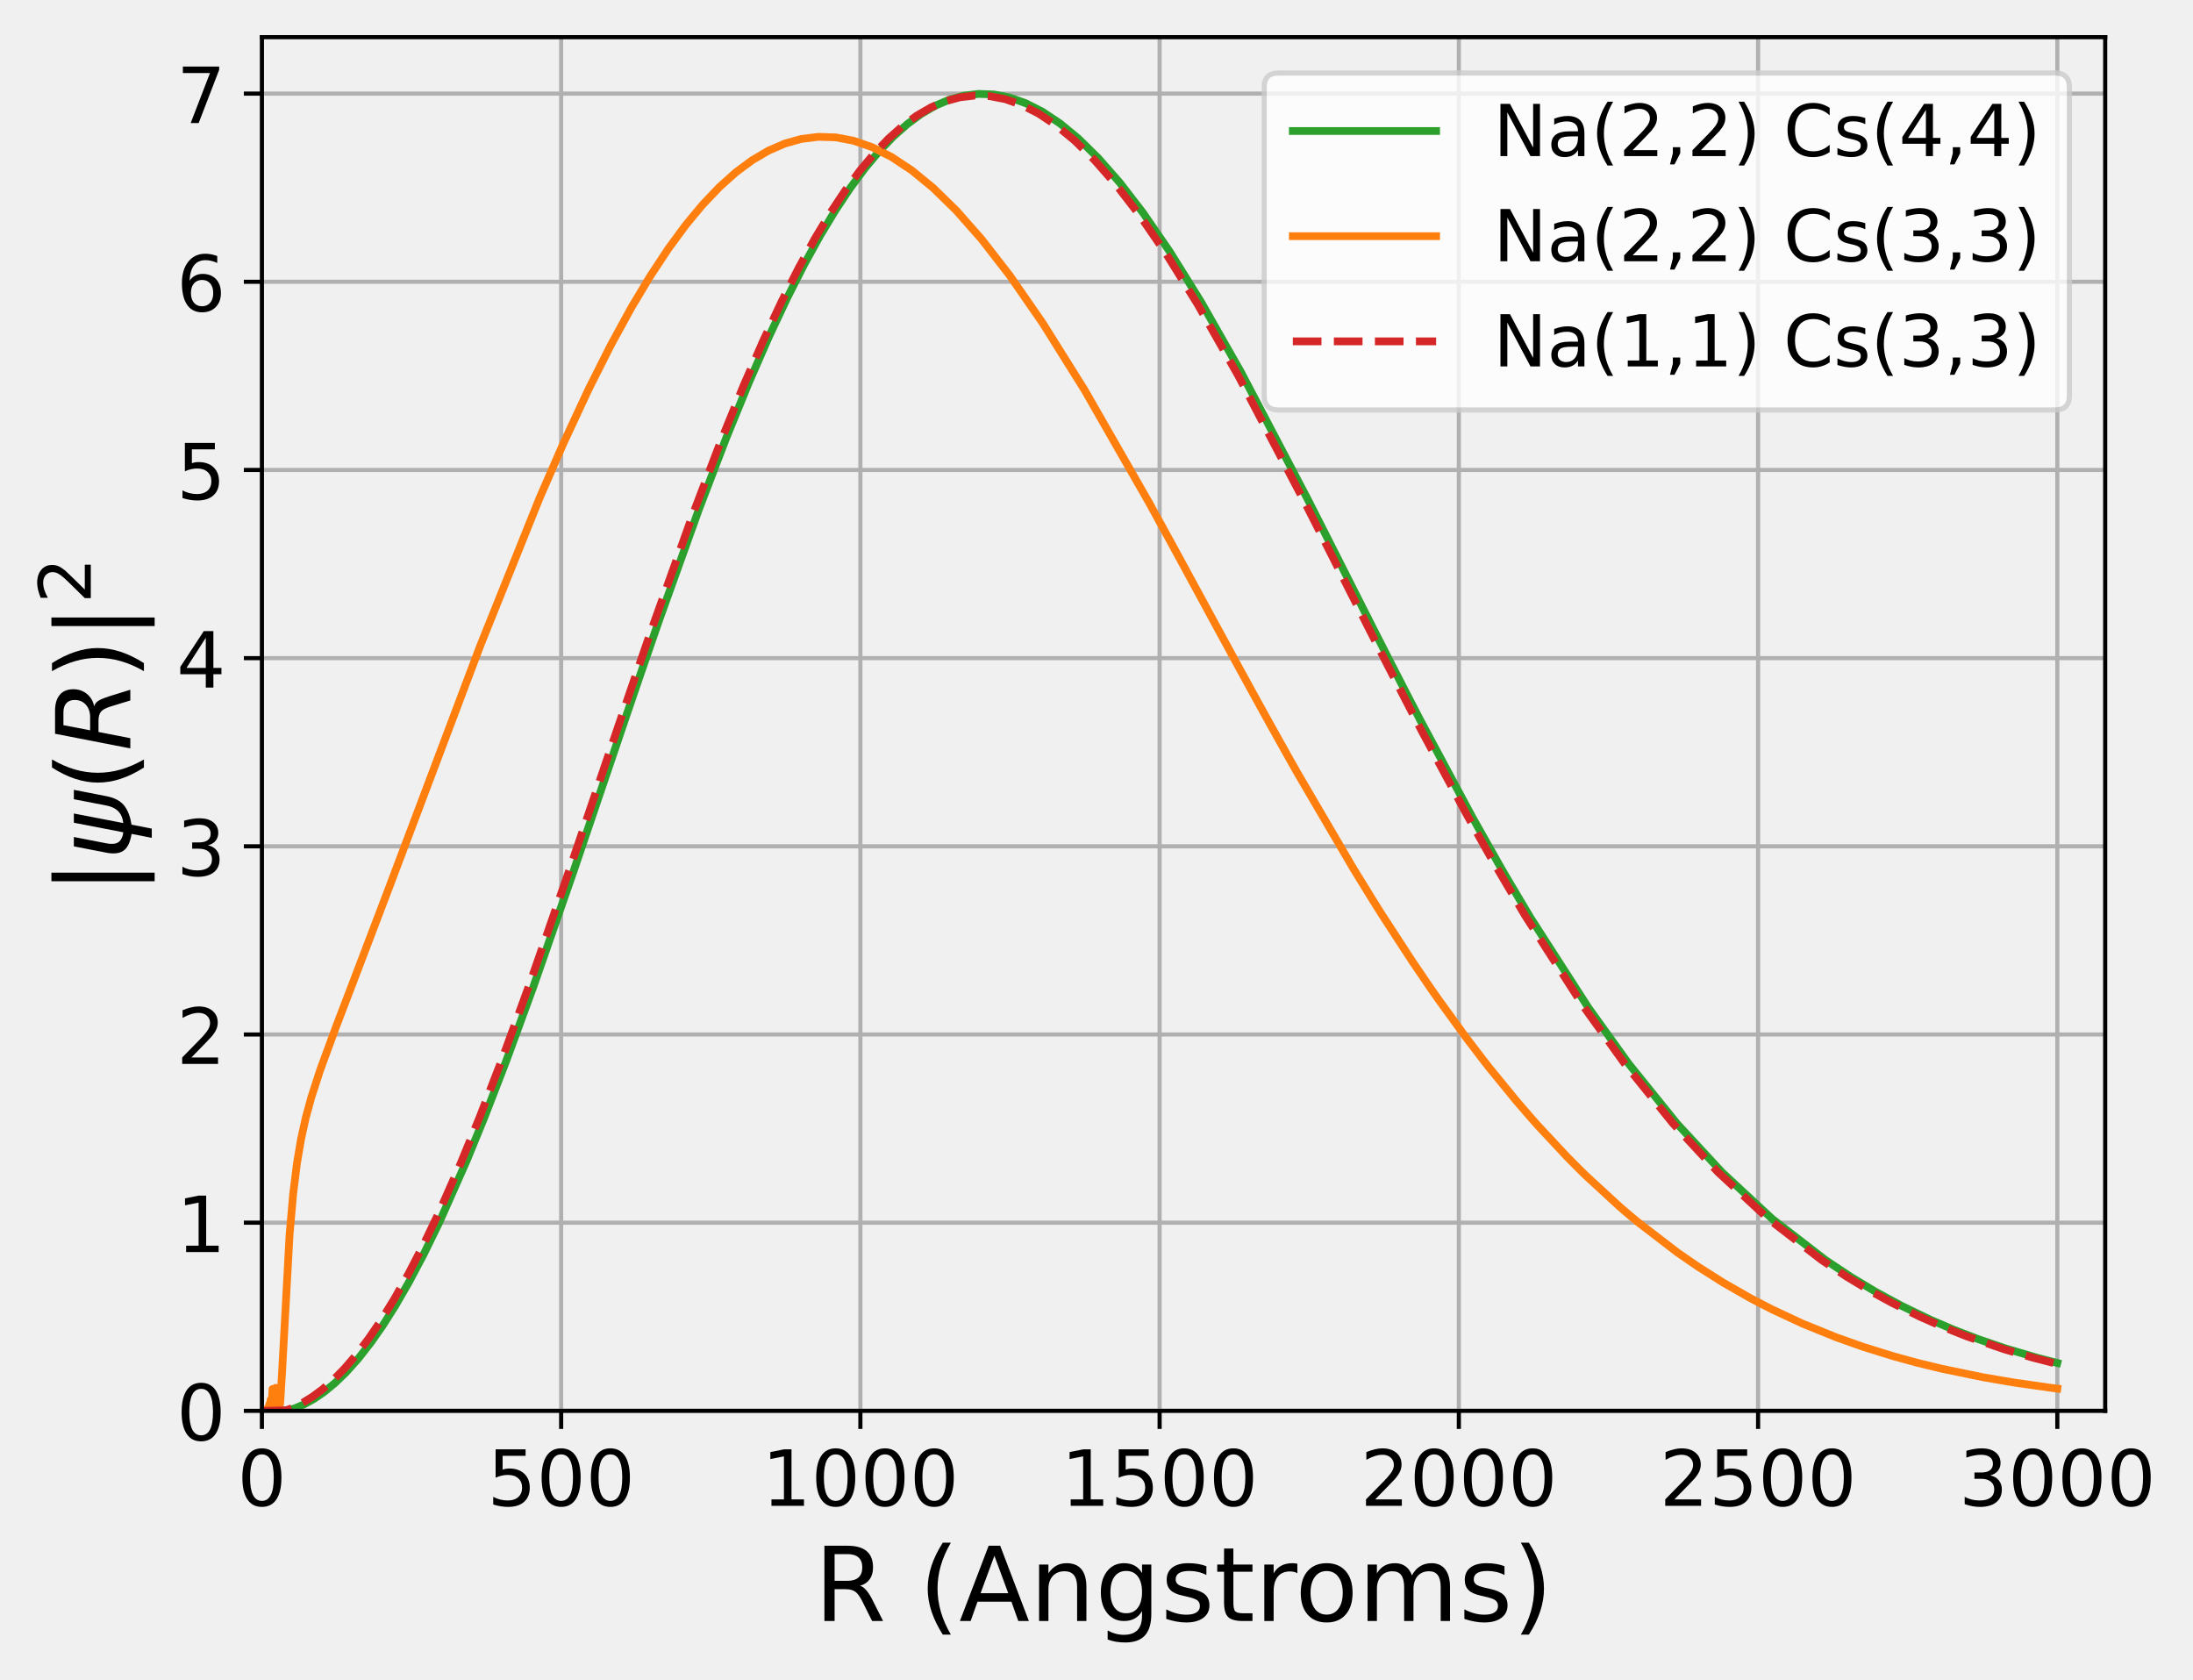
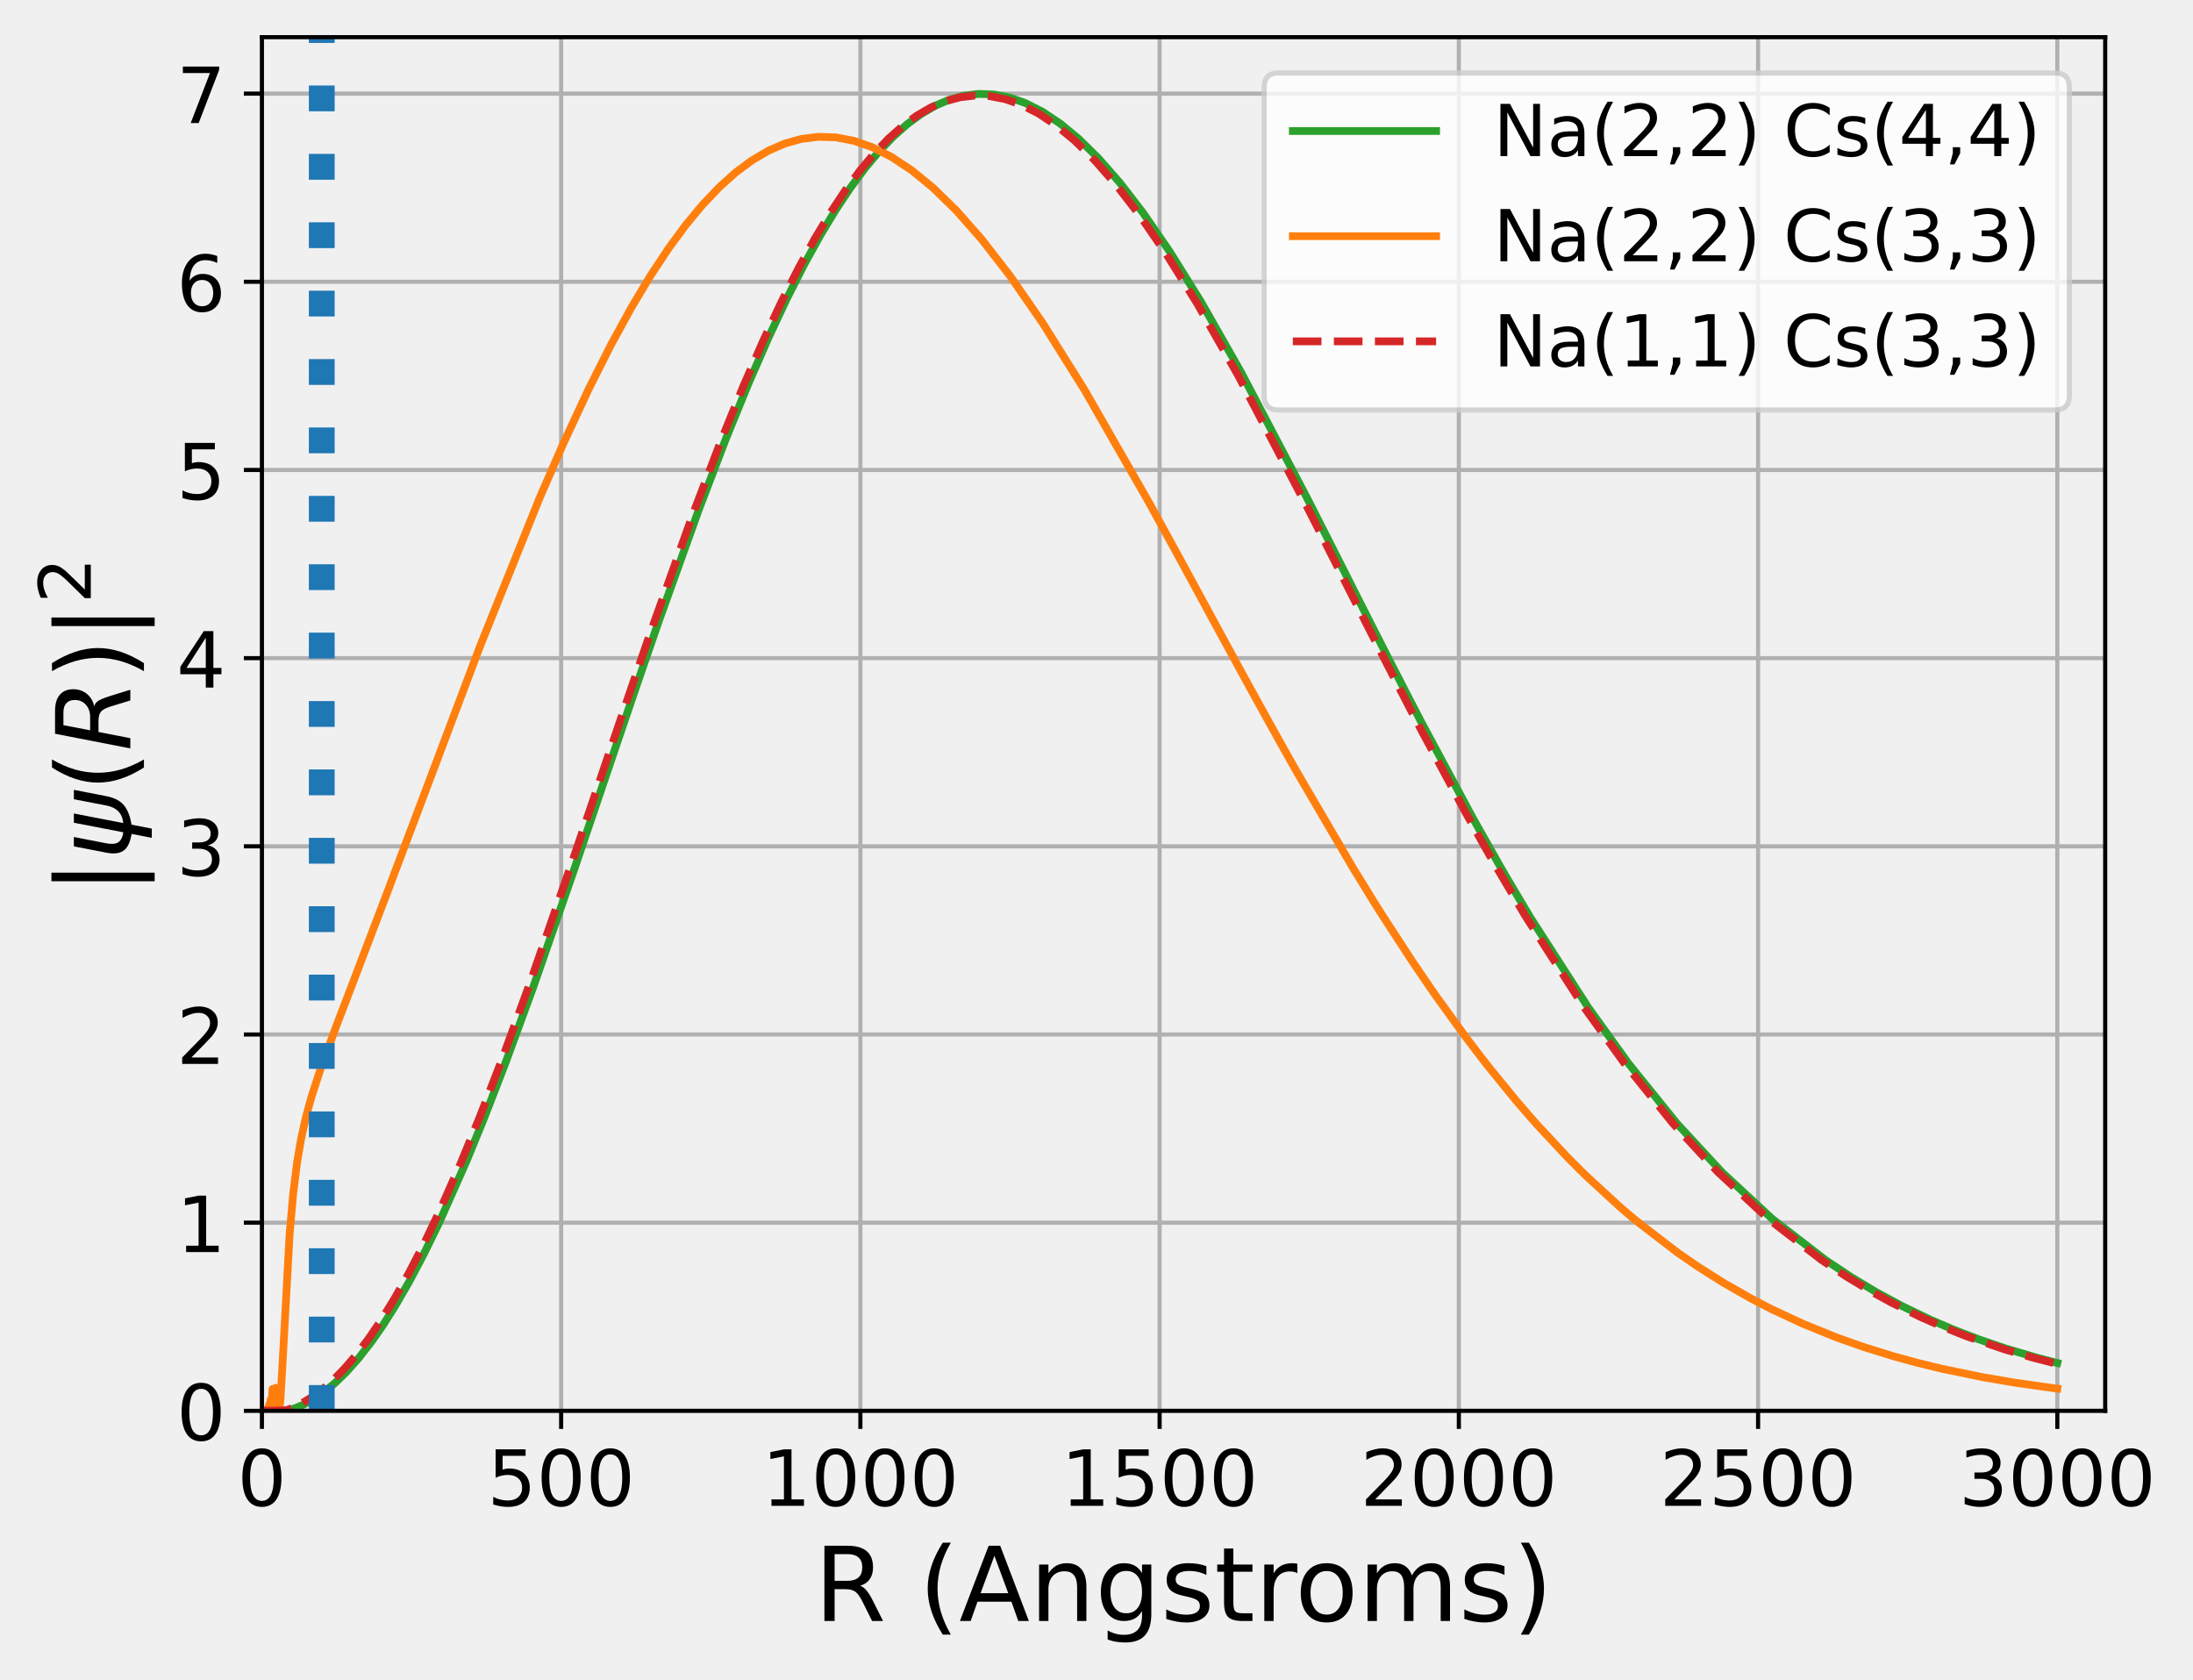
<svg xmlns="http://www.w3.org/2000/svg" xmlns:xlink="http://www.w3.org/1999/xlink" height="325.385pt" version="1.1" viewBox="0 0 424.875 325.385" width="424.875pt">
  <defs>
    <style type="text/css">*{stroke-linecap:butt;stroke-linejoin:round;}</style>
  </defs>
  <g id="figure_1">
    <g id="patch_1">
      <path d="M 0 325.385  L 424.875 325.385  L 424.875 0  L 0 0  z " style="fill:none;" />
    </g>
    <g id="axes_1">
      <g id="patch_2">
        <path d="M 50.744 273.312  L 407.864 273.312  L 407.864 7.2  L 50.744 7.2  z " style="fill:none;" />
      </g>
      <g id="matplotlib.axis_1">
        <g id="xtick_1">
          <g id="line2d_1">
            <path clip-path="url(#p788de6a001)" d="M 50.744 273.312  L 50.744 7.2  " style="fill:none;stroke:#b0b0b0;stroke-linecap:square;stroke-width:0.8;" />
          </g>
          <g id="line2d_2">
            <defs>
              <path d="M 0 0  L 0 3.5  " id="m005f0a59be" style="stroke:#000000;stroke-width:0.8;" />
            </defs>
            <g>
              <use style="stroke:#000000;stroke-width:0.8;" x="50.744" xlink:href="#m005f0a59be" y="273.312" />
            </g>
          </g>
          <g id="text_1">
            <g transform="translate(45.97187 291.7097)scale(0.15 -0.15)">
              <defs>
                <path d="M 31.781 66.406  Q 24.172 66.406 20.328 58.906  Q 16.5 51.422 16.5 36.375  Q 16.5 21.391 20.328 13.891  Q 24.172 6.391 31.781 6.391  Q 39.453 6.391 43.281 13.891  Q 47.125 21.391 47.125 36.375  Q 47.125 51.422 43.281 58.906  Q 39.453 66.406 31.781 66.406  z M 31.781 74.219  Q 44.047 74.219 50.516 64.516  Q 56.984 54.828 56.984 36.375  Q 56.984 17.969 50.516 8.266  Q 44.047 -1.422 31.781 -1.422  Q 19.531 -1.422 13.062 8.266  Q 6.594 17.969 6.594 36.375  Q 6.594 54.828 13.062 64.516  Q 19.531 74.219 31.781 74.219  z " id="DejaVuSans-48" />
              </defs>
              <use xlink:href="#DejaVuSans-48" />
            </g>
          </g>
        </g>
        <g id="xtick_2">
          <g id="line2d_3">
            <path clip-path="url(#p788de6a001)" d="M 108.718 273.312  L 108.718 7.2  " style="fill:none;stroke:#b0b0b0;stroke-linecap:square;stroke-width:0.8;" />
          </g>
          <g id="line2d_4">
            <g>
              <use style="stroke:#000000;stroke-width:0.8;" x="108.718" xlink:href="#m005f0a59be" y="273.312" />
            </g>
          </g>
          <g id="text_2">
            <g transform="translate(94.40215 291.7097)scale(0.15 -0.15)">
              <defs>
                <path d="M 10.797 72.906  L 49.516 72.906  L 49.516 64.594  L 19.828 64.594  L 19.828 46.734  Q 21.969 47.469 24.109 47.828  Q 26.266 48.188 28.422 48.188  Q 40.625 48.188 47.75 41.5  Q 54.891 34.812 54.891 23.391  Q 54.891 11.625 47.562 5.094  Q 40.234 -1.422 26.906 -1.422  Q 22.312 -1.422 17.547 -0.641  Q 12.797 0.141 7.719 1.703  L 7.719 11.625  Q 12.109 9.234 16.797 8.062  Q 21.484 6.891 26.703 6.891  Q 35.156 6.891 40.078 11.328  Q 45.016 15.766 45.016 23.391  Q 45.016 31 40.078 35.438  Q 35.156 39.891 26.703 39.891  Q 22.75 39.891 18.812 39.016  Q 14.891 38.141 10.797 36.281  z " id="DejaVuSans-53" />
              </defs>
              <use xlink:href="#DejaVuSans-53" />
              <use x="63.623" xlink:href="#DejaVuSans-48" />
              <use x="127.246" xlink:href="#DejaVuSans-48" />
            </g>
          </g>
        </g>
        <g id="xtick_3">
          <g id="line2d_5">
            <path clip-path="url(#p788de6a001)" d="M 166.692 273.312  L 166.692 7.2  " style="fill:none;stroke:#b0b0b0;stroke-linecap:square;stroke-width:0.8;" />
          </g>
          <g id="line2d_6">
            <g>
              <use style="stroke:#000000;stroke-width:0.8;" x="166.692" xlink:href="#m005f0a59be" y="273.312" />
            </g>
          </g>
          <g id="text_3">
            <g transform="translate(147.6043 291.7097)scale(0.15 -0.15)">
              <defs>
                <path d="M 12.406 8.297  L 28.516 8.297  L 28.516 63.922  L 10.984 60.406  L 10.984 69.391  L 28.422 72.906  L 38.281 72.906  L 38.281 8.297  L 54.391 8.297  L 54.391 0  L 12.406 0  z " id="DejaVuSans-49" />
              </defs>
              <use xlink:href="#DejaVuSans-49" />
              <use x="63.623" xlink:href="#DejaVuSans-48" />
              <use x="127.246" xlink:href="#DejaVuSans-48" />
              <use x="190.869" xlink:href="#DejaVuSans-48" />
            </g>
          </g>
        </g>
        <g id="xtick_4">
          <g id="line2d_7">
            <path clip-path="url(#p788de6a001)" d="M 224.666 273.312  L 224.666 7.2  " style="fill:none;stroke:#b0b0b0;stroke-linecap:square;stroke-width:0.8;" />
          </g>
          <g id="line2d_8">
            <g>
              <use style="stroke:#000000;stroke-width:0.8;" x="224.666" xlink:href="#m005f0a59be" y="273.312" />
            </g>
          </g>
          <g id="text_4">
            <g transform="translate(205.5783 291.7097)scale(0.15 -0.15)">
              <use xlink:href="#DejaVuSans-49" />
              <use x="63.623" xlink:href="#DejaVuSans-53" />
              <use x="127.246" xlink:href="#DejaVuSans-48" />
              <use x="190.869" xlink:href="#DejaVuSans-48" />
            </g>
          </g>
        </g>
        <g id="xtick_5">
          <g id="line2d_9">
            <path clip-path="url(#p788de6a001)" d="M 282.64 273.312  L 282.64 7.2  " style="fill:none;stroke:#b0b0b0;stroke-linecap:square;stroke-width:0.8;" />
          </g>
          <g id="line2d_10">
            <g>
              <use style="stroke:#000000;stroke-width:0.8;" x="282.64" xlink:href="#m005f0a59be" y="273.312" />
            </g>
          </g>
          <g id="text_5">
            <g transform="translate(263.5524 291.7097)scale(0.15 -0.15)">
              <defs>
                <path d="M 19.188 8.297  L 53.609 8.297  L 53.609 0  L 7.328 0  L 7.328 8.297  Q 12.938 14.109 22.625 23.891  Q 32.328 33.688 34.812 36.531  Q 39.547 41.844 41.422 45.531  Q 43.312 49.219 43.312 52.781  Q 43.312 58.594 39.234 62.25  Q 35.156 65.922 28.609 65.922  Q 23.969 65.922 18.812 64.312  Q 13.672 62.703 7.812 59.422  L 7.812 69.391  Q 13.766 71.781 18.938 73  Q 24.125 74.219 28.422 74.219  Q 39.75 74.219 46.484 68.547  Q 53.219 62.891 53.219 53.422  Q 53.219 48.922 51.531 44.891  Q 49.859 40.875 45.406 35.406  Q 44.188 33.984 37.641 27.219  Q 31.109 20.453 19.188 8.297  z " id="DejaVuSans-50" />
              </defs>
              <use xlink:href="#DejaVuSans-50" />
              <use x="63.623" xlink:href="#DejaVuSans-48" />
              <use x="127.246" xlink:href="#DejaVuSans-48" />
              <use x="190.869" xlink:href="#DejaVuSans-48" />
            </g>
          </g>
        </g>
        <g id="xtick_6">
          <g id="line2d_11">
            <path clip-path="url(#p788de6a001)" d="M 340.614 273.312  L 340.614 7.2  " style="fill:none;stroke:#b0b0b0;stroke-linecap:square;stroke-width:0.8;" />
          </g>
          <g id="line2d_12">
            <g>
              <use style="stroke:#000000;stroke-width:0.8;" x="340.614" xlink:href="#m005f0a59be" y="273.312" />
            </g>
          </g>
          <g id="text_6">
            <g transform="translate(321.5264 291.7097)scale(0.15 -0.15)">
              <use xlink:href="#DejaVuSans-50" />
              <use x="63.623" xlink:href="#DejaVuSans-53" />
              <use x="127.246" xlink:href="#DejaVuSans-48" />
              <use x="190.869" xlink:href="#DejaVuSans-48" />
            </g>
          </g>
        </g>
        <g id="xtick_7">
          <g id="line2d_13">
            <path clip-path="url(#p788de6a001)" d="M 398.588 273.312  L 398.588 7.2  " style="fill:none;stroke:#b0b0b0;stroke-linecap:square;stroke-width:0.8;" />
          </g>
          <g id="line2d_14">
            <g>
              <use style="stroke:#000000;stroke-width:0.8;" x="398.588" xlink:href="#m005f0a59be" y="273.312" />
            </g>
          </g>
          <g id="text_7">
            <g transform="translate(379.5004 291.7097)scale(0.15 -0.15)">
              <defs>
                <path d="M 40.578 39.312  Q 47.656 37.797 51.625 33  Q 55.609 28.219 55.609 21.188  Q 55.609 10.406 48.188 4.484  Q 40.766 -1.422 27.094 -1.422  Q 22.516 -1.422 17.656 -0.516  Q 12.797 0.391 7.625 2.203  L 7.625 11.719  Q 11.719 9.328 16.594 8.109  Q 21.484 6.891 26.812 6.891  Q 36.078 6.891 40.938 10.547  Q 45.797 14.203 45.797 21.188  Q 45.797 27.641 41.281 31.266  Q 36.766 34.906 28.719 34.906  L 20.219 34.906  L 20.219 43.016  L 29.109 43.016  Q 36.375 43.016 40.234 45.922  Q 44.094 48.828 44.094 54.297  Q 44.094 59.906 40.109 62.906  Q 36.141 65.922 28.719 65.922  Q 24.656 65.922 20.016 65.031  Q 15.375 64.156 9.812 62.312  L 9.812 71.094  Q 15.438 72.656 20.344 73.438  Q 25.25 74.219 29.594 74.219  Q 40.828 74.219 47.359 69.109  Q 53.906 64.016 53.906 55.328  Q 53.906 49.266 50.438 45.094  Q 46.969 40.922 40.578 39.312  z " id="DejaVuSans-51" />
              </defs>
              <use xlink:href="#DejaVuSans-51" />
              <use x="63.623" xlink:href="#DejaVuSans-48" />
              <use x="127.246" xlink:href="#DejaVuSans-48" />
              <use x="190.869" xlink:href="#DejaVuSans-48" />
            </g>
          </g>
        </g>
        <g id="text_8">
          <g transform="translate(157.7631 314.0261)scale(0.2 -0.2)">
            <defs>
              <path d="M 44.391 34.188  Q 47.562 33.109 50.562 29.594  Q 53.562 26.078 56.594 19.922  L 66.609 0  L 56 0  L 46.688 18.703  Q 43.062 26.031 39.672 28.422  Q 36.281 30.812 30.422 30.812  L 19.672 30.812  L 19.672 0  L 9.812 0  L 9.812 72.906  L 32.078 72.906  Q 44.578 72.906 50.734 67.672  Q 56.891 62.453 56.891 51.906  Q 56.891 45.016 53.688 40.469  Q 50.484 35.938 44.391 34.188  z M 19.672 64.797  L 19.672 38.922  L 32.078 38.922  Q 39.203 38.922 42.844 42.219  Q 46.484 45.516 46.484 51.906  Q 46.484 58.297 42.844 61.547  Q 39.203 64.797 32.078 64.797  z " id="DejaVuSans-82" />
              <path id="DejaVuSans-32" />
              <path d="M 31 75.875  Q 24.469 64.656 21.281 53.656  Q 18.109 42.672 18.109 31.391  Q 18.109 20.125 21.312 9.062  Q 24.516 -2 31 -13.188  L 23.188 -13.188  Q 15.875 -1.703 12.234 9.375  Q 8.594 20.453 8.594 31.391  Q 8.594 42.281 12.203 53.312  Q 15.828 64.359 23.188 75.875  z " id="DejaVuSans-40" />
              <path d="M 34.188 63.188  L 20.797 26.906  L 47.609 26.906  z M 28.609 72.906  L 39.797 72.906  L 67.578 0  L 57.328 0  L 50.688 18.703  L 17.828 18.703  L 11.188 0  L 0.781 0  z " id="DejaVuSans-65" />
              <path d="M 54.891 33.016  L 54.891 0  L 45.906 0  L 45.906 32.719  Q 45.906 40.484 42.875 44.328  Q 39.844 48.188 33.797 48.188  Q 26.516 48.188 22.312 43.547  Q 18.109 38.922 18.109 30.906  L 18.109 0  L 9.078 0  L 9.078 54.688  L 18.109 54.688  L 18.109 46.188  Q 21.344 51.125 25.703 53.562  Q 30.078 56 35.797 56  Q 45.219 56 50.047 50.172  Q 54.891 44.344 54.891 33.016  z " id="DejaVuSans-110" />
              <path d="M 45.406 27.984  Q 45.406 37.75 41.375 43.109  Q 37.359 48.484 30.078 48.484  Q 22.859 48.484 18.828 43.109  Q 14.797 37.75 14.797 27.984  Q 14.797 18.266 18.828 12.891  Q 22.859 7.516 30.078 7.516  Q 37.359 7.516 41.375 12.891  Q 45.406 18.266 45.406 27.984  z M 54.391 6.781  Q 54.391 -7.172 48.188 -13.984  Q 42 -20.797 29.203 -20.797  Q 24.469 -20.797 20.266 -20.094  Q 16.062 -19.391 12.109 -17.922  L 12.109 -9.188  Q 16.062 -11.328 19.922 -12.344  Q 23.781 -13.375 27.781 -13.375  Q 36.625 -13.375 41.016 -8.766  Q 45.406 -4.156 45.406 5.172  L 45.406 9.625  Q 42.625 4.781 38.281 2.391  Q 33.938 0 27.875 0  Q 17.828 0 11.672 7.656  Q 5.516 15.328 5.516 27.984  Q 5.516 40.672 11.672 48.328  Q 17.828 56 27.875 56  Q 33.938 56 38.281 53.609  Q 42.625 51.219 45.406 46.391  L 45.406 54.688  L 54.391 54.688  z " id="DejaVuSans-103" />
              <path d="M 44.281 53.078  L 44.281 44.578  Q 40.484 46.531 36.375 47.5  Q 32.281 48.484 27.875 48.484  Q 21.188 48.484 17.844 46.438  Q 14.5 44.391 14.5 40.281  Q 14.5 37.156 16.891 35.375  Q 19.281 33.594 26.516 31.984  L 29.594 31.297  Q 39.156 29.25 43.188 25.516  Q 47.219 21.781 47.219 15.094  Q 47.219 7.469 41.188 3.016  Q 35.156 -1.422 24.609 -1.422  Q 20.219 -1.422 15.453 -0.562  Q 10.688 0.297 5.422 2  L 5.422 11.281  Q 10.406 8.688 15.234 7.391  Q 20.062 6.109 24.812 6.109  Q 31.156 6.109 34.562 8.281  Q 37.984 10.453 37.984 14.406  Q 37.984 18.062 35.516 20.016  Q 33.062 21.969 24.703 23.781  L 21.578 24.516  Q 13.234 26.266 9.516 29.906  Q 5.812 33.547 5.812 39.891  Q 5.812 47.609 11.281 51.797  Q 16.75 56 26.812 56  Q 31.781 56 36.172 55.266  Q 40.578 54.547 44.281 53.078  z " id="DejaVuSans-115" />
              <path d="M 18.312 70.219  L 18.312 54.688  L 36.812 54.688  L 36.812 47.703  L 18.312 47.703  L 18.312 18.016  Q 18.312 11.328 20.141 9.422  Q 21.969 7.516 27.594 7.516  L 36.812 7.516  L 36.812 0  L 27.594 0  Q 17.188 0 13.234 3.875  Q 9.281 7.766 9.281 18.016  L 9.281 47.703  L 2.688 47.703  L 2.688 54.688  L 9.281 54.688  L 9.281 70.219  z " id="DejaVuSans-116" />
              <path d="M 41.109 46.297  Q 39.594 47.172 37.812 47.578  Q 36.031 48 33.891 48  Q 26.266 48 22.188 43.047  Q 18.109 38.094 18.109 28.812  L 18.109 0  L 9.078 0  L 9.078 54.688  L 18.109 54.688  L 18.109 46.188  Q 20.953 51.172 25.484 53.578  Q 30.031 56 36.531 56  Q 37.453 56 38.578 55.875  Q 39.703 55.766 41.062 55.516  z " id="DejaVuSans-114" />
              <path d="M 30.609 48.391  Q 23.391 48.391 19.188 42.75  Q 14.984 37.109 14.984 27.297  Q 14.984 17.484 19.156 11.844  Q 23.344 6.203 30.609 6.203  Q 37.797 6.203 41.984 11.859  Q 46.188 17.531 46.188 27.297  Q 46.188 37.016 41.984 42.703  Q 37.797 48.391 30.609 48.391  z M 30.609 56  Q 42.328 56 49.016 48.375  Q 55.719 40.766 55.719 27.297  Q 55.719 13.875 49.016 6.219  Q 42.328 -1.422 30.609 -1.422  Q 18.844 -1.422 12.172 6.219  Q 5.516 13.875 5.516 27.297  Q 5.516 40.766 12.172 48.375  Q 18.844 56 30.609 56  z " id="DejaVuSans-111" />
              <path d="M 52 44.188  Q 55.375 50.25 60.062 53.125  Q 64.75 56 71.094 56  Q 79.641 56 84.281 50.016  Q 88.922 44.047 88.922 33.016  L 88.922 0  L 79.891 0  L 79.891 32.719  Q 79.891 40.578 77.094 44.375  Q 74.312 48.188 68.609 48.188  Q 61.625 48.188 57.562 43.547  Q 53.516 38.922 53.516 30.906  L 53.516 0  L 44.484 0  L 44.484 32.719  Q 44.484 40.625 41.703 44.406  Q 38.922 48.188 33.109 48.188  Q 26.219 48.188 22.156 43.531  Q 18.109 38.875 18.109 30.906  L 18.109 0  L 9.078 0  L 9.078 54.688  L 18.109 54.688  L 18.109 46.188  Q 21.188 51.219 25.484 53.609  Q 29.781 56 35.688 56  Q 41.656 56 45.828 52.969  Q 50 49.953 52 44.188  z " id="DejaVuSans-109" />
              <path d="M 8.016 75.875  L 15.828 75.875  Q 23.141 64.359 26.781 53.312  Q 30.422 42.281 30.422 31.391  Q 30.422 20.453 26.781 9.375  Q 23.141 -1.703 15.828 -13.188  L 8.016 -13.188  Q 14.5 -2 17.703 9.062  Q 20.906 20.125 20.906 31.391  Q 20.906 42.672 17.703 53.656  Q 14.5 64.656 8.016 75.875  z " id="DejaVuSans-41" />
            </defs>
            <use xlink:href="#DejaVuSans-82" />
            <use x="69.482" xlink:href="#DejaVuSans-32" />
            <use x="101.27" xlink:href="#DejaVuSans-40" />
            <use x="140.283" xlink:href="#DejaVuSans-65" />
            <use x="208.691" xlink:href="#DejaVuSans-110" />
            <use x="272.07" xlink:href="#DejaVuSans-103" />
            <use x="335.547" xlink:href="#DejaVuSans-115" />
            <use x="387.646" xlink:href="#DejaVuSans-116" />
            <use x="426.855" xlink:href="#DejaVuSans-114" />
            <use x="465.719" xlink:href="#DejaVuSans-111" />
            <use x="526.9" xlink:href="#DejaVuSans-109" />
            <use x="624.312" xlink:href="#DejaVuSans-115" />
            <use x="676.412" xlink:href="#DejaVuSans-41" />
          </g>
        </g>
      </g>
      <g id="matplotlib.axis_2">
        <g id="ytick_1">
          <g id="line2d_15">
            <path clip-path="url(#p788de6a001)" d="M 50.744 273.312  L 407.864 273.312  " style="fill:none;stroke:#b0b0b0;stroke-linecap:square;stroke-width:0.8;" />
          </g>
          <g id="line2d_16">
            <defs>
              <path d="M 0 0  L -3.5 0  " id="mc3ce260a5b" style="stroke:#000000;stroke-width:0.8;" />
            </defs>
            <g>
              <use style="stroke:#000000;stroke-width:0.8;" x="50.744" xlink:href="#mc3ce260a5b" y="273.312" />
            </g>
          </g>
          <g id="text_9">
            <g transform="translate(34.2 279.0108)scale(0.15 -0.15)">
              <use xlink:href="#DejaVuSans-48" />
            </g>
          </g>
        </g>
        <g id="ytick_2">
          <g id="line2d_17">
            <path clip-path="url(#p788de6a001)" d="M 50.744 236.858  L 407.864 236.858  " style="fill:none;stroke:#b0b0b0;stroke-linecap:square;stroke-width:0.8;" />
          </g>
          <g id="line2d_18">
            <g>
              <use style="stroke:#000000;stroke-width:0.8;" x="50.744" xlink:href="#mc3ce260a5b" y="236.858" />
            </g>
          </g>
          <g id="text_10">
            <g transform="translate(34.2 242.5571)scale(0.15 -0.15)">
              <use xlink:href="#DejaVuSans-49" />
            </g>
          </g>
        </g>
        <g id="ytick_3">
          <g id="line2d_19">
            <path clip-path="url(#p788de6a001)" d="M 50.744 200.405  L 407.864 200.405  " style="fill:none;stroke:#b0b0b0;stroke-linecap:square;stroke-width:0.8;" />
          </g>
          <g id="line2d_20">
            <g>
              <use style="stroke:#000000;stroke-width:0.8;" x="50.744" xlink:href="#mc3ce260a5b" y="200.405" />
            </g>
          </g>
          <g id="text_11">
            <g transform="translate(34.2 206.1034)scale(0.15 -0.15)">
              <use xlink:href="#DejaVuSans-50" />
            </g>
          </g>
        </g>
        <g id="ytick_4">
          <g id="line2d_21">
            <path clip-path="url(#p788de6a001)" d="M 50.744 163.951  L 407.864 163.951  " style="fill:none;stroke:#b0b0b0;stroke-linecap:square;stroke-width:0.8;" />
          </g>
          <g id="line2d_22">
            <g>
              <use style="stroke:#000000;stroke-width:0.8;" x="50.744" xlink:href="#mc3ce260a5b" y="163.951" />
            </g>
          </g>
          <g id="text_12">
            <g transform="translate(34.2 169.6497)scale(0.15 -0.15)">
              <use xlink:href="#DejaVuSans-51" />
            </g>
          </g>
        </g>
        <g id="ytick_5">
          <g id="line2d_23">
            <path clip-path="url(#p788de6a001)" d="M 50.744 127.497  L 407.864 127.497  " style="fill:none;stroke:#b0b0b0;stroke-linecap:square;stroke-width:0.8;" />
          </g>
          <g id="line2d_24">
            <g>
              <use style="stroke:#000000;stroke-width:0.8;" x="50.744" xlink:href="#mc3ce260a5b" y="127.497" />
            </g>
          </g>
          <g id="text_13">
            <g transform="translate(34.2 133.196)scale(0.15 -0.15)">
              <defs>
                <path d="M 37.797 64.312  L 12.891 25.391  L 37.797 25.391  z M 35.203 72.906  L 47.609 72.906  L 47.609 25.391  L 58.016 25.391  L 58.016 17.188  L 47.609 17.188  L 47.609 0  L 37.797 0  L 37.797 17.188  L 4.891 17.188  L 4.891 26.703  z " id="DejaVuSans-52" />
              </defs>
              <use xlink:href="#DejaVuSans-52" />
            </g>
          </g>
        </g>
        <g id="ytick_6">
          <g id="line2d_25">
            <path clip-path="url(#p788de6a001)" d="M 50.744 91.044  L 407.864 91.044  " style="fill:none;stroke:#b0b0b0;stroke-linecap:square;stroke-width:0.8;" />
          </g>
          <g id="line2d_26">
            <g>
              <use style="stroke:#000000;stroke-width:0.8;" x="50.744" xlink:href="#mc3ce260a5b" y="91.044" />
            </g>
          </g>
          <g id="text_14">
            <g transform="translate(34.2 96.74233)scale(0.15 -0.15)">
              <use xlink:href="#DejaVuSans-53" />
            </g>
          </g>
        </g>
        <g id="ytick_7">
          <g id="line2d_27">
            <path clip-path="url(#p788de6a001)" d="M 50.744 54.59  L 407.864 54.59  " style="fill:none;stroke:#b0b0b0;stroke-linecap:square;stroke-width:0.8;" />
          </g>
          <g id="line2d_28">
            <g>
              <use style="stroke:#000000;stroke-width:0.8;" x="50.744" xlink:href="#mc3ce260a5b" y="54.59" />
            </g>
          </g>
          <g id="text_15">
            <g transform="translate(34.2 60.28864)scale(0.15 -0.15)">
              <defs>
                <path d="M 33.016 40.375  Q 26.375 40.375 22.484 35.828  Q 18.609 31.297 18.609 23.391  Q 18.609 15.531 22.484 10.953  Q 26.375 6.391 33.016 6.391  Q 39.656 6.391 43.531 10.953  Q 47.406 15.531 47.406 23.391  Q 47.406 31.297 43.531 35.828  Q 39.656 40.375 33.016 40.375  z M 52.594 71.297  L 52.594 62.312  Q 48.875 64.062 45.094 64.984  Q 41.312 65.922 37.594 65.922  Q 27.828 65.922 22.672 59.328  Q 17.531 52.734 16.797 39.406  Q 19.672 43.656 24.016 45.922  Q 28.375 48.188 33.594 48.188  Q 44.578 48.188 50.953 41.516  Q 57.328 34.859 57.328 23.391  Q 57.328 12.156 50.688 5.359  Q 44.047 -1.422 33.016 -1.422  Q 20.359 -1.422 13.672 8.266  Q 6.984 17.969 6.984 36.375  Q 6.984 53.656 15.188 63.938  Q 23.391 74.219 37.203 74.219  Q 40.922 74.219 44.703 73.484  Q 48.484 72.75 52.594 71.297  z " id="DejaVuSans-54" />
              </defs>
              <use xlink:href="#DejaVuSans-54" />
            </g>
          </g>
        </g>
        <g id="ytick_8">
          <g id="line2d_29">
            <path clip-path="url(#p788de6a001)" d="M 50.744 18.136  L 407.864 18.136  " style="fill:none;stroke:#b0b0b0;stroke-linecap:square;stroke-width:0.8;" />
          </g>
          <g id="line2d_30">
            <g>
              <use style="stroke:#000000;stroke-width:0.8;" x="50.744" xlink:href="#mc3ce260a5b" y="18.136" />
            </g>
          </g>
          <g id="text_16">
            <g transform="translate(34.2 23.83494)scale(0.15 -0.15)">
              <defs>
                <path d="M 8.203 72.906  L 55.078 72.906  L 55.078 68.703  L 28.609 0  L 18.312 0  L 43.219 64.594  L 8.203 64.594  z " id="DejaVuSans-55" />
              </defs>
              <use xlink:href="#DejaVuSans-55" />
            </g>
          </g>
        </g>
        <g id="text_17">
          <g transform="translate(25.4 173.256)rotate(-90)scale(0.2 -0.2)">
            <defs>
              <path d="M 21 76.422  L 21 -23.578  L 12.703 -23.578  L 12.703 76.422  z " id="DejaVuSans-124" />
              <path d="M 24.859 -1.219  Q 13.922 0.594 9.625 5.328  Q 4.344 11.141 6.641 23  L 12.797 54.688  L 21.875 54.688  L 15.766 23.344  Q 14.062 14.406 17.484 10.688  Q 20.516 7.469 26.422 6.781  L 35.688 54.688  L 44.625 54.688  L 35.359 6.844  Q 41.891 7.516 45.75 10.75  Q 50.734 14.844 52.391 23.391  L 58.453 54.688  L 67.531 54.688  L 61.375 23.047  Q 58.984 10.75 51.562 5.375  Q 44.875 0.531 33.797 -1.172  L 29.984 -20.797  L 21.047 -20.797  z " id="DejaVuSans-Oblique-968" />
              <path d="M 25.203 64.797  L 20.219 38.922  L 32.906 38.922  Q 40.375 38.922 44.984 43.047  Q 49.609 47.172 49.609 53.812  Q 49.609 59.125 46.5 61.953  Q 43.406 64.797 37.594 64.797  z M 43.312 35.016  Q 46.438 34.281 48.516 31.391  Q 50.594 28.516 53.328 19.922  L 59.516 0  L 49.125 0  L 43.406 18.703  Q 41.219 25.922 38.328 28.359  Q 35.453 30.812 29.5 30.812  L 18.609 30.812  L 12.594 0  L 2.688 0  L 16.891 72.906  L 39.109 72.906  Q 49.219 72.906 54.609 68.328  Q 60.016 63.766 60.016 55.172  Q 60.016 47.562 55.422 41.984  Q 50.828 36.422 43.312 35.016  z " id="DejaVuSans-Oblique-82" />
            </defs>
            <use transform="translate(0 0.765625)" xlink:href="#DejaVuSans-124" />
            <use transform="translate(33.69141 0.765625)" xlink:href="#DejaVuSans-Oblique-968" />
            <use transform="translate(99.6582 0.765625)" xlink:href="#DejaVuSans-40" />
            <use transform="translate(138.6719 0.765625)" xlink:href="#DejaVuSans-Oblique-82" />
            <use transform="translate(208.1543 0.765625)" xlink:href="#DejaVuSans-41" />
            <use transform="translate(247.168 0.765625)" xlink:href="#DejaVuSans-124" />
            <use transform="translate(281.8164 39.04688)scale(0.7)" xlink:href="#DejaVuSans-50" />
          </g>
        </g>
      </g>
      <g id="line2d_31">
        <path clip-path="url(#p788de6a001)" d="M 51.022 273.312  L 55.822 273.205  L 57.167 272.806  L 58.953 272.037  L 60.878 270.965  L 62.826 269.626  L 64.866 267.947  L 67.023 265.866  L 69.435 263.168  L 71.916 259.99  L 74.188 256.733  L 76.531 253.039  L 79.244 248.347  L 82.073 243.005  L 85.088 236.84  L 90.398 224.887  L 93.784 216.619  L 98.051 205.588  L 103.315 191.207  L 111.083 168.894  L 120.521 141.054  L 123.675 131.799  L 127.571 120.513  L 135.409 98.666  L 140.696 84.85  L 145.102 74.067  L 148.975 65.22  L 152.477 57.78  L 155.793 51.254  L 158.9 45.629  L 161.845 40.756  L 164.744 36.403  L 167.55 32.623  L 170.333 29.298  L 173.069 26.451  L 175.759 24.063  L 178.472 22.069  L 181.255 20.451  L 183.945 19.303  L 186.774 18.526  L 189.603 18.191  L 192.571 18.3  L 195.563 18.88  L 198.67 19.97  L 201.963 21.643  L 205.372 23.918  L 208.92 26.845  L 212.77 30.625  L 216.944 35.382  L 221.419 41.186  L 226.591 48.692  L 232.643 58.41  L 240.412 72.062  L 253.328 96.665  L 256.644 103.19  L 259.311 108.457  L 263.184 116.12  L 265.943 121.563  L 269.097 127.756  L 273.341 135.998  L 275.405 139.964  L 285.283 158.363  L 290.455 167.523  L 291.939 170.086  L 296.507 177.767  L 307.731 195.206  L 315.546 206.073  L 324.915 217.68  L 333.611 227.085  L 343.35 236.122  L 353.693 244.112  L 358.632 247.393  L 363.363 250.238  L 368.488 253.011  L 374.053 255.686  L 378.506 257.594  L 383.352 259.455  L 388.663 261.257  L 394.576 263.001  L 398.588 264.041  L 398.588 264.041  " style="fill:none;stroke:#2ca02c;stroke-linecap:square;stroke-width:1.5;" />
      </g>
      <g id="line2d_32">
        <path clip-path="url(#p788de6a001)" d="M 51.022 273.312  L 51.503 273.201  L 51.604 273.126  L 51.525 273.31  L 51.609 273.212  L 51.615 273.311  L 51.711 273.007  L 51.712 273.007  L 51.77 273.309  L 51.793 272.896  L 51.831 273.051  L 51.909 272.717  L 51.874 273.286  L 51.936 273.195  L 51.945 273.276  L 51.988 272.561  L 52.045 273.182  L 52.09 272.321  L 52.15 273.261  L 52.153 273.261  L 52.165 273.15  L 52.229 271.922  L 52.287 272.963  L 52.315 273.26  L 52.366 272.355  L 52.432 271.15  L 52.489 272.015  L 52.566 273.258  L 52.621 272.544  L 52.79 269.078  L 52.854 269.573  L 53.04 271.549  L 53.086 271.406  L 53.411 268.853  L 53.503 269.221  L 53.828 272.492  L 54.013 273.311  L 54.037 273.303  L 54.129 273.023  L 54.315 271.365  L 54.663 265.554  L 56.101 239.222  L 56.796 231.292  L 57.538 225.317  L 58.304 220.782  L 59.231 216.557  L 60.321 212.558  L 62.037 207.272  L 65.168 198.742  L 68.182 190.861  L 75.046 172.831  L 77.18 167.166  L 92.995 125.215  L 104.52 96.526  L 109.112 85.984  L 114.075 75.328  L 118.341 66.86  L 122.33 59.573  L 125.948 53.536  L 129.496 48.163  L 132.881 43.563  L 136.128 39.655  L 139.398 36.221  L 142.551 33.396  L 145.705 31.055  L 148.905 29.174  L 152.059 27.807  L 155.259 26.914  L 158.552 26.506  L 161.938 26.615  L 165.37 27.264  L 168.941 28.5  L 172.698 30.392  L 176.663 33.017  L 180.768 36.381  L 185.267 40.774  L 190.16 46.322  L 195.656 53.409  L 202.033 62.621  L 210.126 75.547  L 222.602 97.339  L 226.08 103.664  L 228.237 107.612  L 233.455 117.217  L 235.379 120.764  L 240.272 129.757  L 242.522 133.866  L 245.768 139.753  L 249.27 146.027  L 251.334 149.683  L 262.187 168.231  L 266.129 174.632  L 267.706 177.14  L 273.573 186.158  L 277.028 191.236  L 278.512 193.365  L 283.962 200.886  L 287.208 205.144  L 288.576 206.89  L 293.748 213.218  L 296.507 216.419  L 297.875 217.964  L 303.58 224.078  L 305.899 226.414  L 307.267 227.756  L 313.853 233.818  L 315.847 235.524  L 317.216 236.665  L 325.007 242.649  L 328.996 245.397  L 333.843 248.465  L 339.06 251.452  L 343.211 253.61  L 349.194 256.402  L 355.757 259.067  L 360.974 260.918  L 366.934 262.769  L 371.456 264.004  L 376.187 265.153  L 384.257 266.816  L 390.379 267.858  L 397.568 268.876  L 398.588 269.005  L 398.588 269.005  " style="fill:none;stroke:#ff7f0e;stroke-linecap:square;stroke-width:1.5;" />
      </g>
      <g id="line2d_33">
        <path clip-path="url(#p788de6a001)" d="M 51.022 273.312  L 55.428 273.203  L 56.588 272.785  L 58.443 271.867  L 60.53 270.585  L 62.57 269.068  L 64.773 267.124  L 66.721 265.137  L 68.948 262.559  L 71.452 259.274  L 73.771 255.877  L 76.415 251.602  L 79.174 246.7  L 82.073 241.093  L 85.18 234.591  L 89.285 225.292  L 92.995 216.258  L 97.308 205.111  L 102.688 190.42  L 110.758 167.254  L 118.689 143.916  L 121.913 134.464  L 125.901 122.9  L 134.273 99.545  L 139.56 85.729  L 144.059 74.712  L 147.931 65.865  L 151.503 58.272  L 154.796 51.794  L 157.926 46.125  L 160.918 41.171  L 163.816 36.819  L 166.645 33.006  L 169.428 29.681  L 172.165 26.834  L 174.901 24.402  L 177.614 22.408  L 180.397 20.79  L 183.11 19.631  L 185.939 18.854  L 188.792 18.515  L 191.737 18.625  L 194.774 19.211  L 197.882 20.301  L 201.198 21.986  L 204.584 24.246  L 208.201 27.228  L 212.051 31.008  L 216.202 35.74  L 220.77 41.66  L 225.918 49.133  L 232.04 58.961  L 239.901 72.773  L 253.143 97.988  L 256.366 104.324  L 259.126 109.766  L 262.72 116.86  L 265.642 122.609  L 268.587 128.376  L 273.55 137.974  L 275.428 141.561  L 283.938 157.378  L 287.904 164.454  L 289.62 167.454  L 295.487 177.38  L 306.919 195.148  L 314.688 205.949  L 324.126 217.644  L 332.799 227.023  L 342.608 236.126  L 352.928 244.096  L 357.867 247.379  L 362.621 250.238  L 366.493 252.362  L 371.873 255.028  L 376.256 256.973  L 380.964 258.851  L 388.245 261.366  L 393.857 263.015  L 398.588 264.23  L 398.588 264.23  " style="fill:none;stroke:#d62728;stroke-dasharray:5.55,2.4;stroke-dashoffset:0;stroke-width:1.5;" />
      </g>
+       <g id="line2d_34">
+         <path clip-path="url(#p788de6a001)" d="M 62.339 273.312  L 62.339 7.2  " style="fill:none;stroke:#1f77b4;stroke-dasharray:5,8.25;stroke-dashoffset:0;stroke-width:5;" />
+       </g>
      <g id="patch_3">
        <path d="M 50.744 273.312  L 50.744 7.2  " style="fill:none;stroke:#000000;stroke-linecap:square;stroke-linejoin:miter;stroke-width:0.8;" />
      </g>
      <g id="patch_4">
        <path d="M 407.864 273.312  L 407.864 7.2  " style="fill:none;stroke:#000000;stroke-linecap:square;stroke-linejoin:miter;stroke-width:0.8;" />
      </g>
      <g id="patch_5">
        <path d="M 50.744 273.312  L 407.864 273.312  " style="fill:none;stroke:#000000;stroke-linecap:square;stroke-linejoin:miter;stroke-width:0.8;" />
      </g>
      <g id="patch_6">
        <path d="M 50.744 7.2  L 407.864 7.2  " style="fill:none;stroke:#000000;stroke-linecap:square;stroke-linejoin:miter;stroke-width:0.8;" />
      </g>
      <g id="legend_1">
        <g id="patch_7">
          <path d="M 247.699 79.424  L 398.148 79.424  Q 400.924 79.424 400.924 76.648  L 400.924 16.916  Q 400.924 14.14 398.148 14.14  L 247.699 14.14  Q 244.923 14.14 244.923 16.916  L 244.923 76.648  Q 244.923 79.424 247.699 79.424  z " style="fill:#ffffff;opacity:0.8;stroke:#cccccc;stroke-linejoin:miter;" />
        </g>
-         <g id="line2d_34">
+         <g id="line2d_35">
          <path d="M 250.475 25.381  L 278.235 25.381  " style="fill:none;stroke:#2ca02c;stroke-linecap:square;stroke-width:1.5;" />
        </g>
-         <g id="line2d_35" />
+         <g id="line2d_36" />
        <g id="text_18">
          <g transform="translate(289.3394 30.23863)scale(0.1388 -0.1388)">
            <defs>
              <path d="M 9.812 72.906  L 23.094 72.906  L 55.422 11.922  L 55.422 72.906  L 64.984 72.906  L 64.984 0  L 51.703 0  L 19.391 60.984  L 19.391 0  L 9.812 0  z " id="DejaVuSans-78" />
              <path d="M 34.281 27.484  Q 23.391 27.484 19.188 25  Q 14.984 22.516 14.984 16.5  Q 14.984 11.719 18.141 8.906  Q 21.297 6.109 26.703 6.109  Q 34.188 6.109 38.703 11.406  Q 43.219 16.703 43.219 25.484  L 43.219 27.484  z M 52.203 31.203  L 52.203 0  L 43.219 0  L 43.219 8.297  Q 40.141 3.328 35.547 0.953  Q 30.953 -1.422 24.312 -1.422  Q 15.922 -1.422 10.953 3.297  Q 6 8.016 6 15.922  Q 6 25.141 12.172 29.828  Q 18.359 34.516 30.609 34.516  L 43.219 34.516  L 43.219 35.406  Q 43.219 41.609 39.141 45  Q 35.062 48.391 27.688 48.391  Q 23 48.391 18.547 47.266  Q 14.109 46.141 10.016 43.891  L 10.016 52.203  Q 14.938 54.109 19.578 55.047  Q 24.219 56 28.609 56  Q 40.484 56 46.344 49.844  Q 52.203 43.703 52.203 31.203  z " id="DejaVuSans-97" />
              <path d="M 11.719 12.406  L 22.016 12.406  L 22.016 4  L 14.016 -11.625  L 7.719 -11.625  L 11.719 4  z " id="DejaVuSans-44" />
              <path d="M 64.406 67.281  L 64.406 56.891  Q 59.422 61.531 53.781 63.812  Q 48.141 66.109 41.797 66.109  Q 29.297 66.109 22.656 58.469  Q 16.016 50.828 16.016 36.375  Q 16.016 21.969 22.656 14.328  Q 29.297 6.688 41.797 6.688  Q 48.141 6.688 53.781 8.984  Q 59.422 11.281 64.406 15.922  L 64.406 5.609  Q 59.234 2.094 53.438 0.328  Q 47.656 -1.422 41.219 -1.422  Q 24.656 -1.422 15.125 8.703  Q 5.609 18.844 5.609 36.375  Q 5.609 53.953 15.125 64.078  Q 24.656 74.219 41.219 74.219  Q 47.75 74.219 53.531 72.484  Q 59.328 70.75 64.406 67.281  z " id="DejaVuSans-67" />
            </defs>
            <use xlink:href="#DejaVuSans-78" />
            <use x="74.805" xlink:href="#DejaVuSans-97" />
            <use x="136.084" xlink:href="#DejaVuSans-40" />
            <use x="175.098" xlink:href="#DejaVuSans-50" />
            <use x="238.721" xlink:href="#DejaVuSans-44" />
            <use x="270.508" xlink:href="#DejaVuSans-50" />
            <use x="334.131" xlink:href="#DejaVuSans-41" />
            <use x="373.145" xlink:href="#DejaVuSans-32" />
            <use x="404.932" xlink:href="#DejaVuSans-67" />
            <use x="474.756" xlink:href="#DejaVuSans-115" />
            <use x="526.855" xlink:href="#DejaVuSans-40" />
            <use x="565.869" xlink:href="#DejaVuSans-52" />
            <use x="629.492" xlink:href="#DejaVuSans-44" />
            <use x="661.279" xlink:href="#DejaVuSans-52" />
            <use x="724.902" xlink:href="#DejaVuSans-41" />
          </g>
        </g>
-         <g id="line2d_36">
+         <g id="line2d_37">
          <path d="M 250.475 45.754  L 278.235 45.754  " style="fill:none;stroke:#ff7f0e;stroke-linecap:square;stroke-width:1.5;" />
        </g>
-         <g id="line2d_37" />
+         <g id="line2d_38" />
        <g id="text_19">
          <g transform="translate(289.3394 50.61187)scale(0.1388 -0.1388)">
            <use xlink:href="#DejaVuSans-78" />
            <use x="74.805" xlink:href="#DejaVuSans-97" />
            <use x="136.084" xlink:href="#DejaVuSans-40" />
            <use x="175.098" xlink:href="#DejaVuSans-50" />
            <use x="238.721" xlink:href="#DejaVuSans-44" />
            <use x="270.508" xlink:href="#DejaVuSans-50" />
            <use x="334.131" xlink:href="#DejaVuSans-41" />
            <use x="373.145" xlink:href="#DejaVuSans-32" />
            <use x="404.932" xlink:href="#DejaVuSans-67" />
            <use x="474.756" xlink:href="#DejaVuSans-115" />
            <use x="526.855" xlink:href="#DejaVuSans-40" />
            <use x="565.869" xlink:href="#DejaVuSans-51" />
            <use x="629.492" xlink:href="#DejaVuSans-44" />
            <use x="661.279" xlink:href="#DejaVuSans-51" />
            <use x="724.902" xlink:href="#DejaVuSans-41" />
          </g>
        </g>
-         <g id="line2d_38">
+         <g id="line2d_39">
          <path d="M 250.475 66.127  L 278.235 66.127  " style="fill:none;stroke:#d62728;stroke-dasharray:5.55,2.4;stroke-dashoffset:0;stroke-width:1.5;" />
        </g>
-         <g id="line2d_39" />
+         <g id="line2d_40" />
        <g id="text_20">
          <g transform="translate(289.3394 70.98511)scale(0.1388 -0.1388)">
            <use xlink:href="#DejaVuSans-78" />
            <use x="74.805" xlink:href="#DejaVuSans-97" />
            <use x="136.084" xlink:href="#DejaVuSans-40" />
            <use x="175.098" xlink:href="#DejaVuSans-49" />
            <use x="238.721" xlink:href="#DejaVuSans-44" />
            <use x="270.508" xlink:href="#DejaVuSans-49" />
            <use x="334.131" xlink:href="#DejaVuSans-41" />
            <use x="373.145" xlink:href="#DejaVuSans-32" />
            <use x="404.932" xlink:href="#DejaVuSans-67" />
            <use x="474.756" xlink:href="#DejaVuSans-115" />
            <use x="526.855" xlink:href="#DejaVuSans-40" />
            <use x="565.869" xlink:href="#DejaVuSans-51" />
            <use x="629.492" xlink:href="#DejaVuSans-44" />
            <use x="661.279" xlink:href="#DejaVuSans-51" />
            <use x="724.902" xlink:href="#DejaVuSans-41" />
          </g>
        </g>
      </g>
    </g>
  </g>
  <defs>
    <clipPath id="p788de6a001">
      <rect height="266.112" width="357.12" x="50.744" y="7.2" />
    </clipPath>
  </defs>
</svg>
